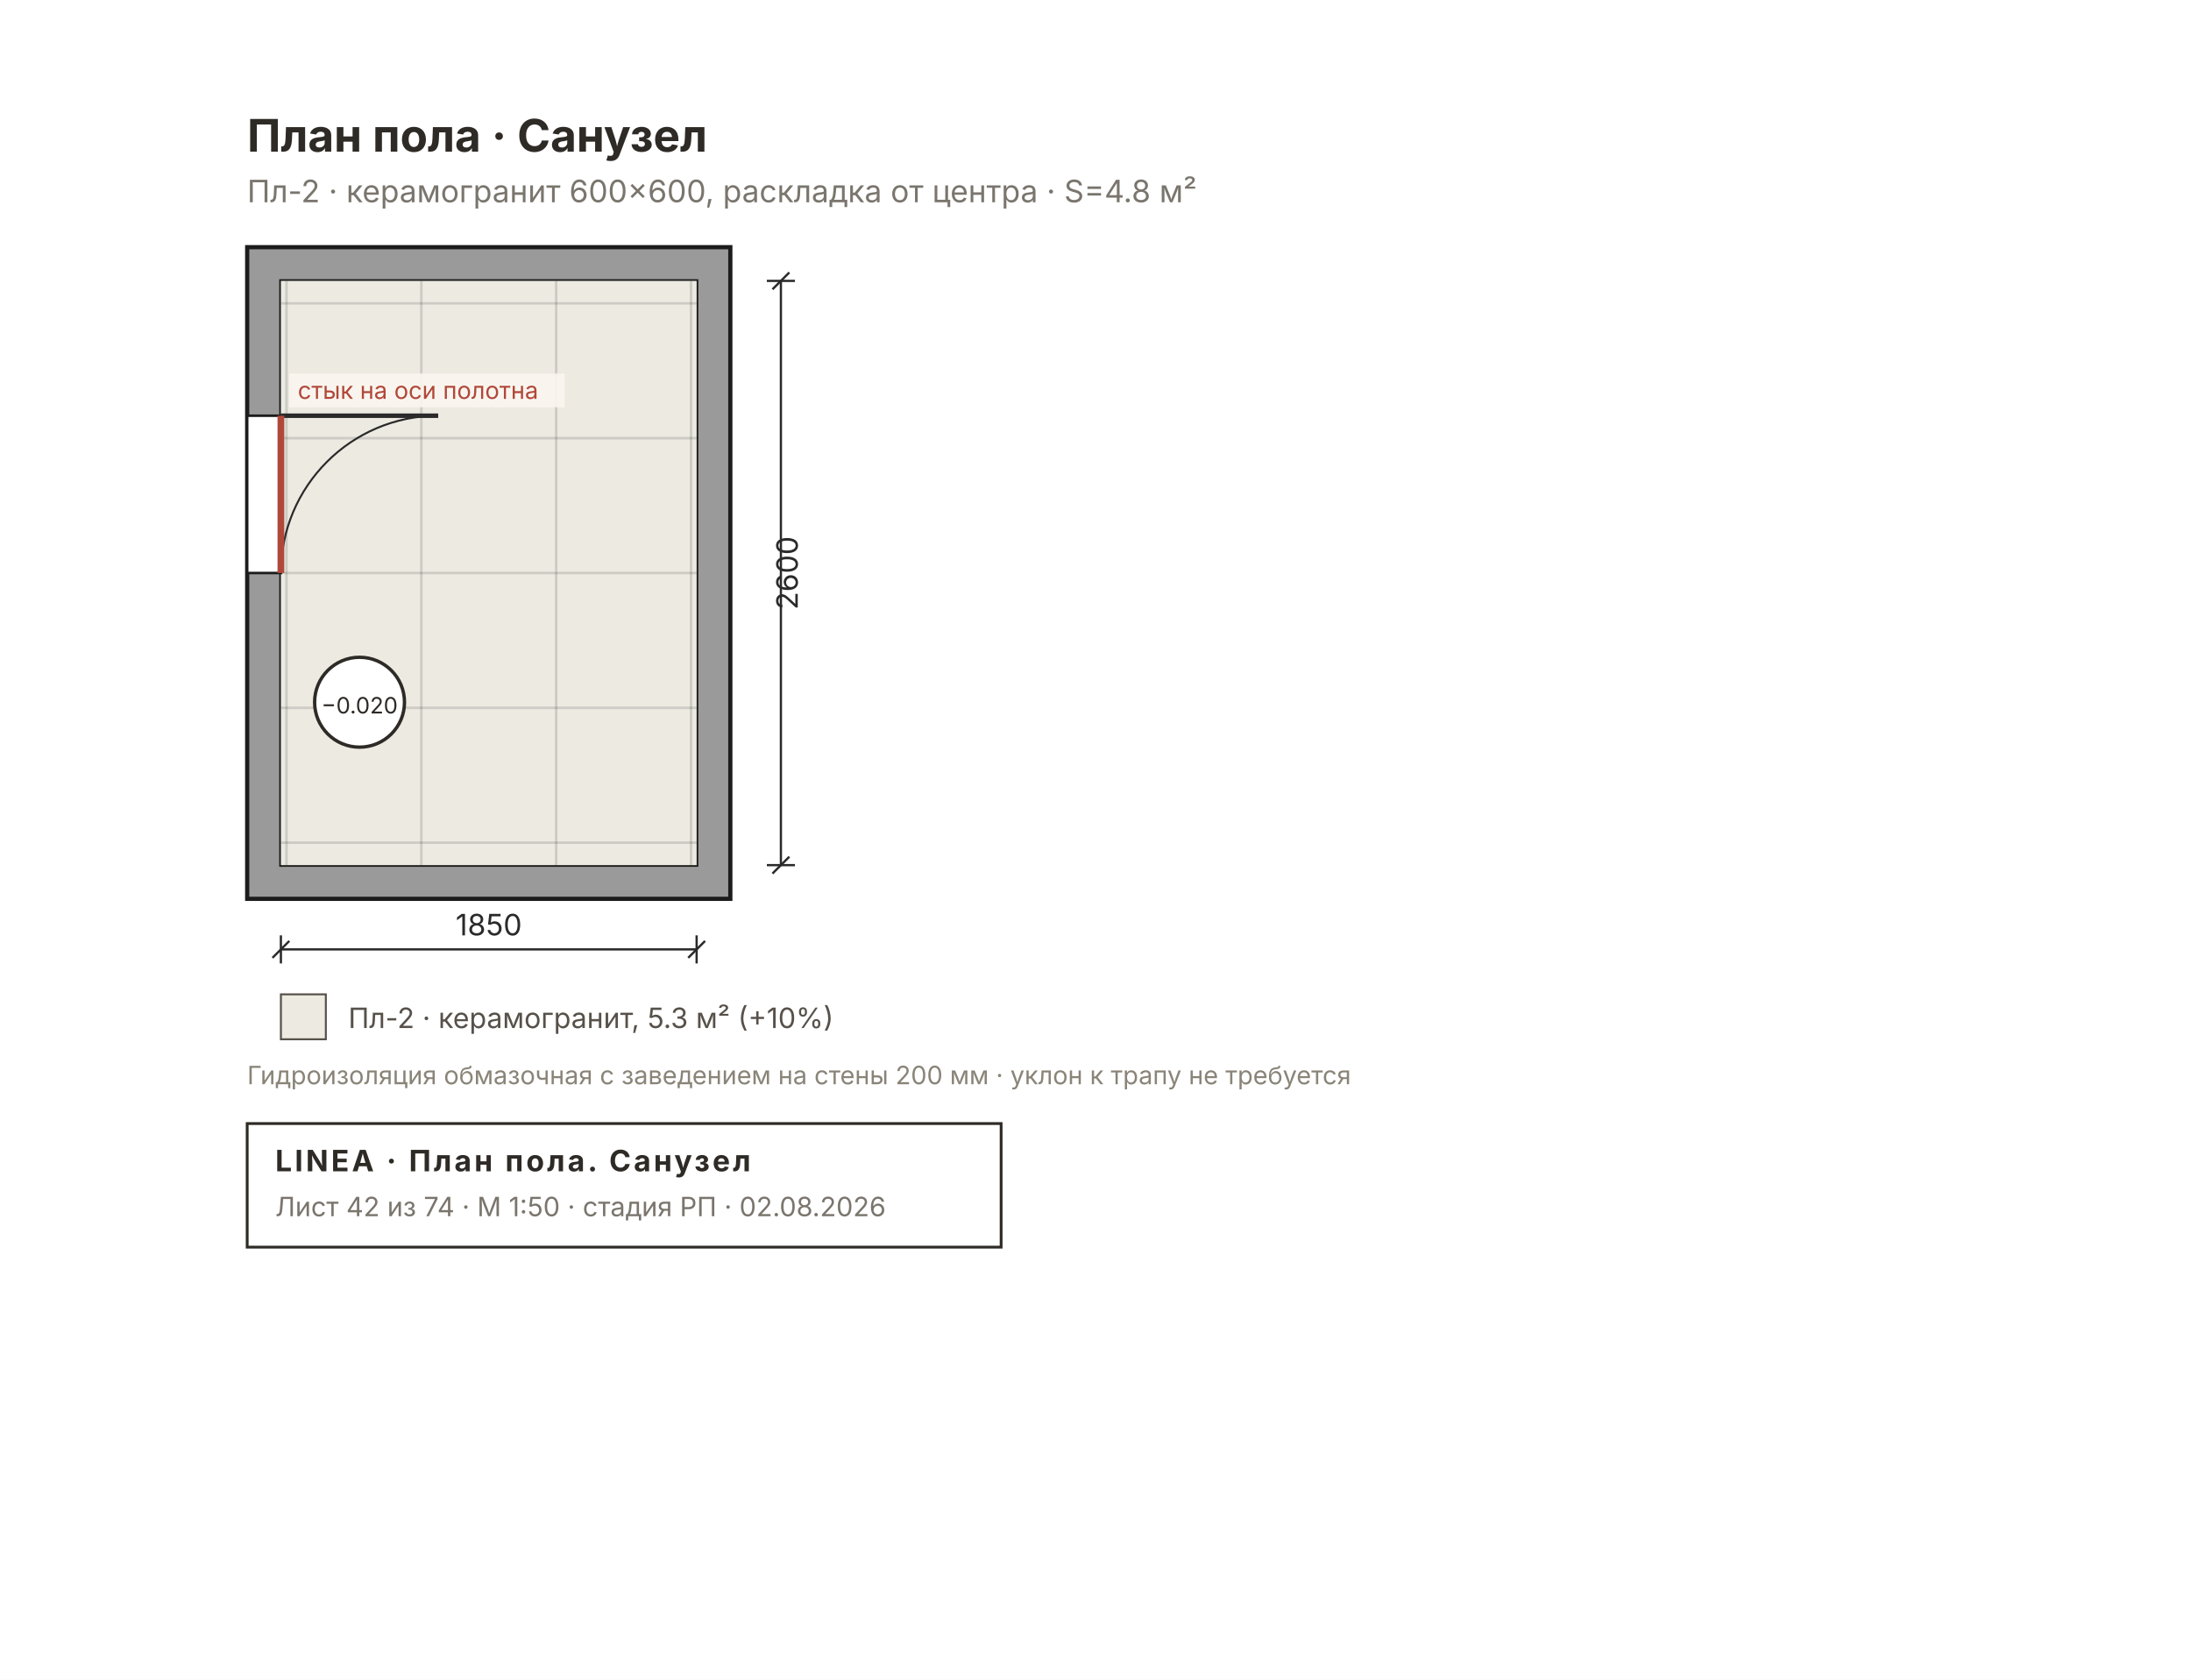
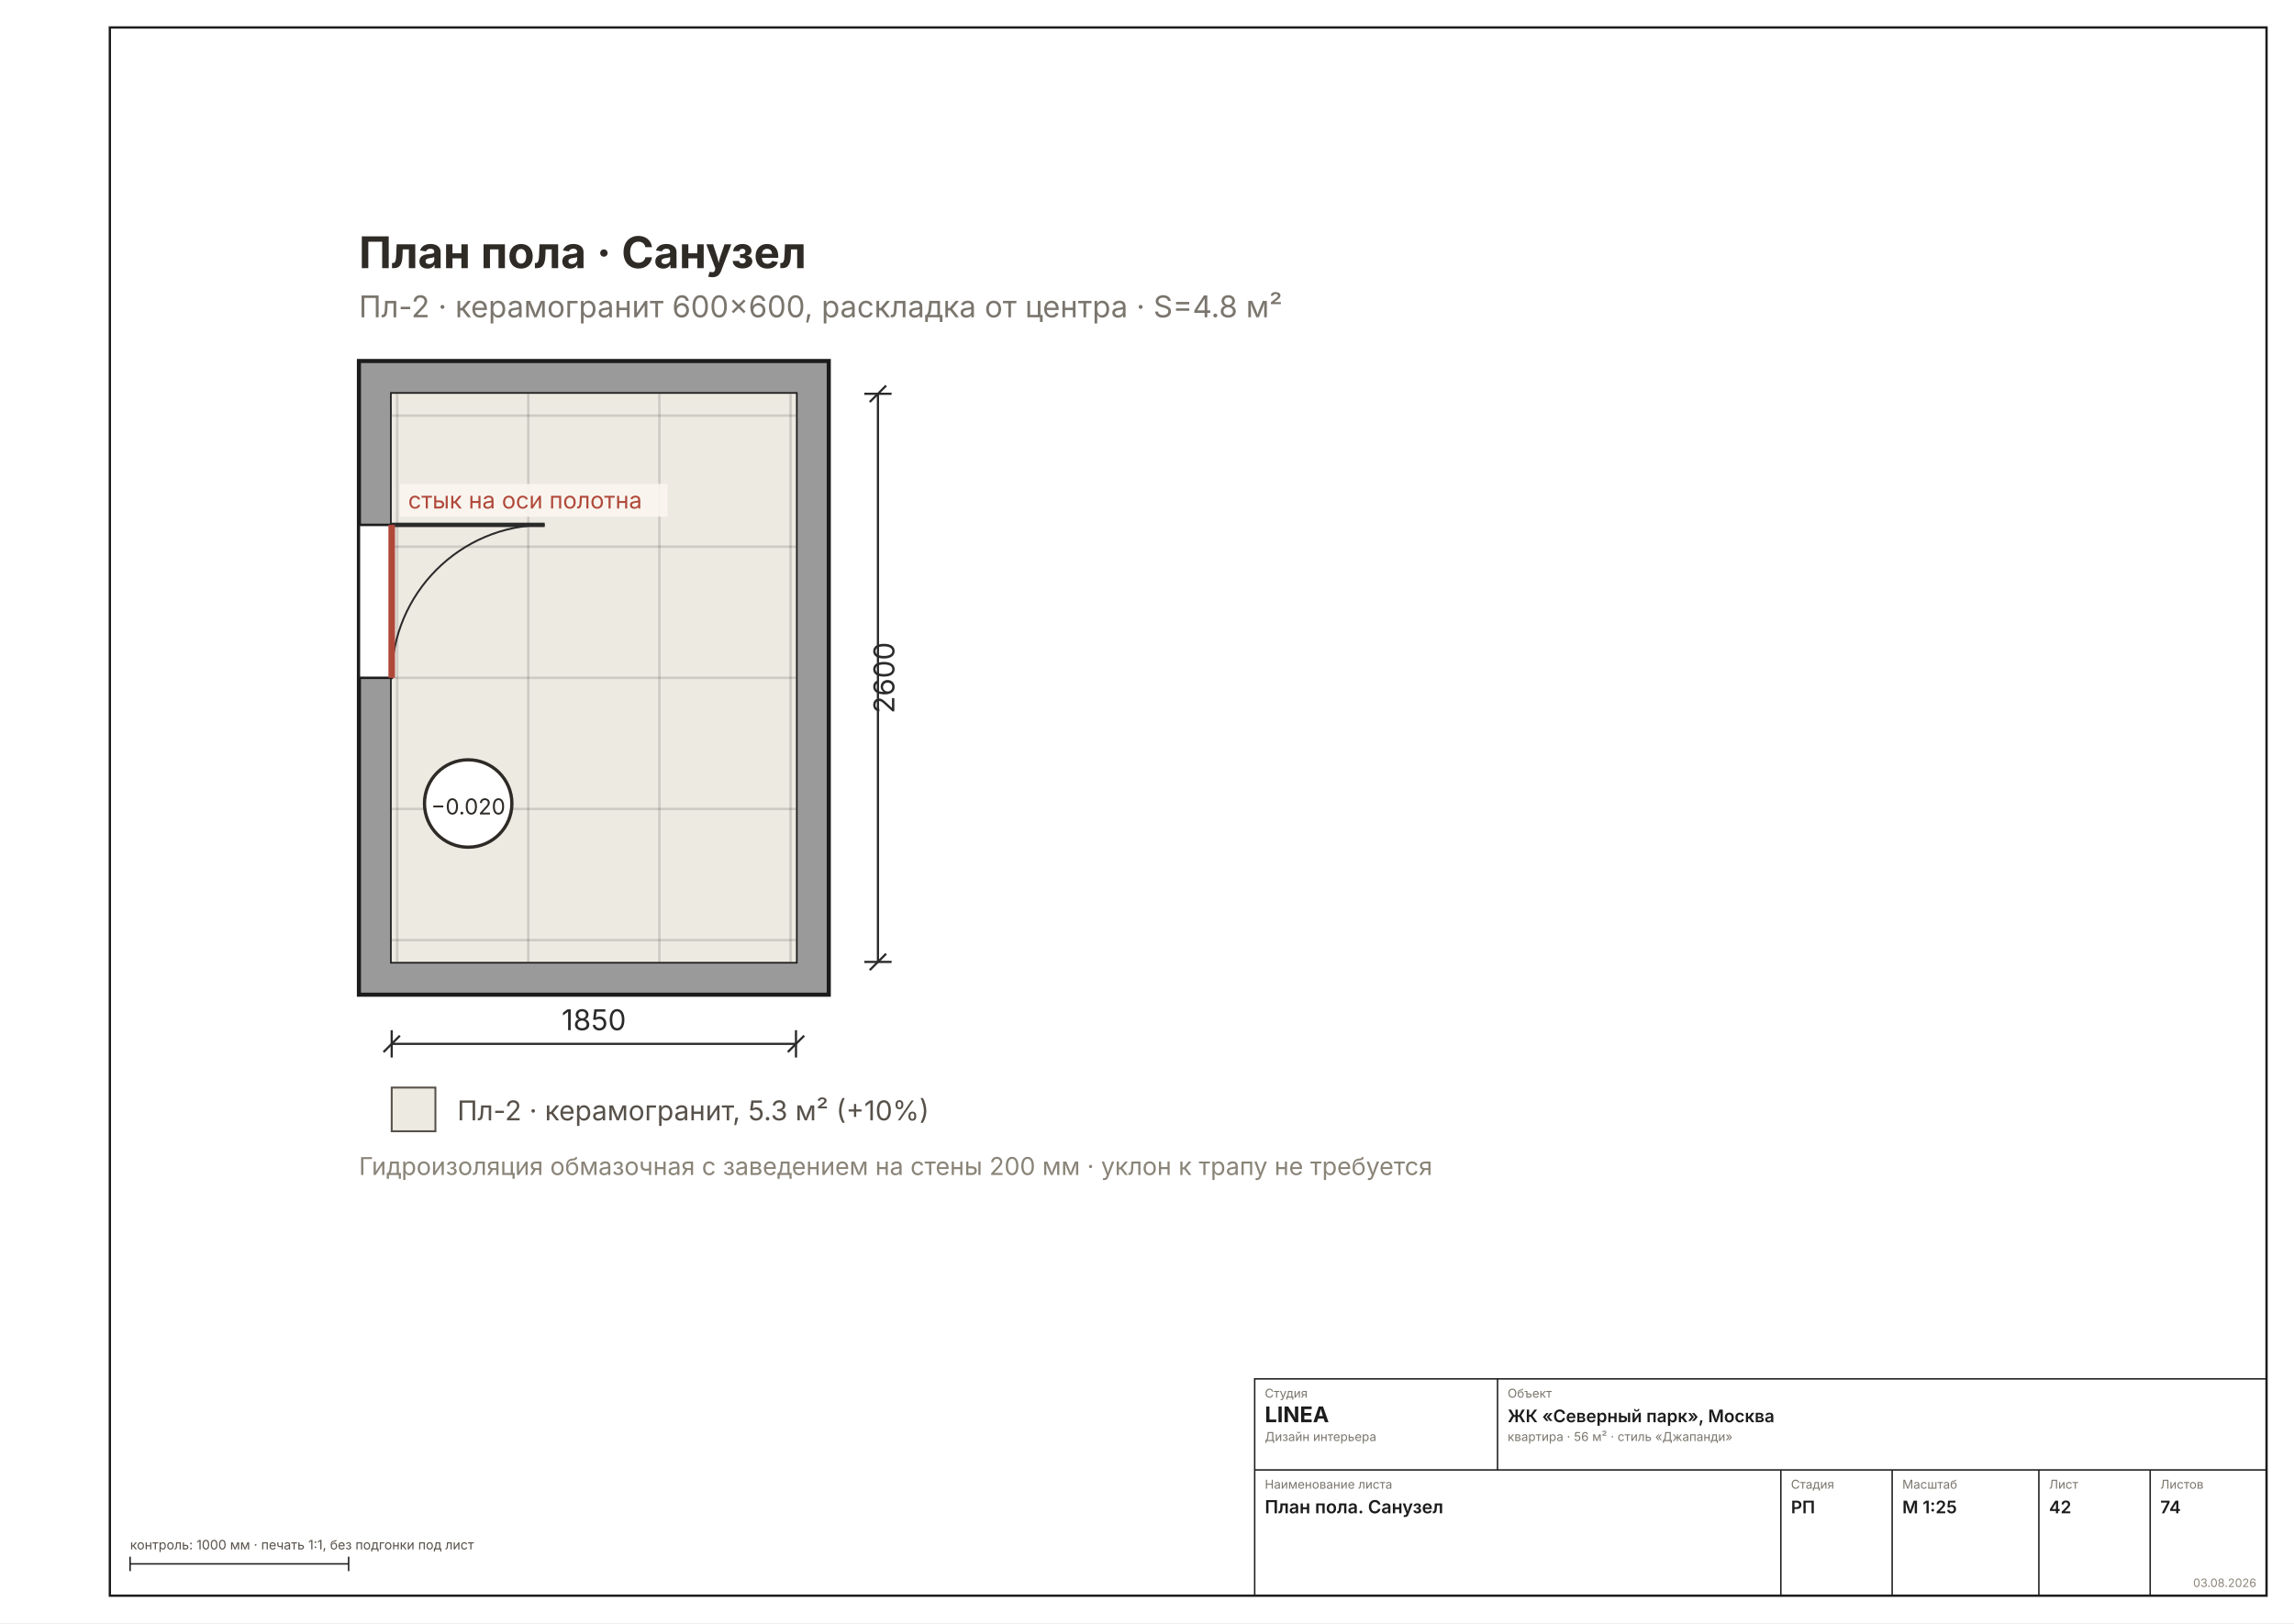
- <svg xmlns="http://www.w3.org/2000/svg" width="780" height="598" viewBox="0 0 780 598" font-family="Inter, &quot;Helvetica Neue&quot;, Arial, sans-serif">
-   <rect width="780" height="598" fill="#FFFFFF" />
-   <defs>
-     <pattern id="rh42" width="7" height="7" patternUnits="userSpaceOnUse" patternTransform="rotate(45)">
-       <rect width="7" height="7" fill="#9A9A9A" />
-       <line x1="0" y1="0" x2="0" y2="7" stroke="#6E6E6E" stroke-width="2" />
-     </pattern>
-   </defs>
-   <rect x="88" y="88" width="172" height="232" fill="#9A9A9A" stroke="#1C1C1C" stroke-width="1.5" />
-   <rect x="100" y="100" width="148" height="208" fill="#FFFFFF" stroke="#1C1C1C" stroke-width="1.2" />
-   <rect x="100" y="100" width="148" height="208" fill="#EDEAE2" />
-   <clipPath id="fl4">
-     <rect x="100" y="100" width="148" height="208" />
-   </clipPath>
-   <g clip-path="url(#fl4)">
-     <line x1="102" y1="100" x2="102" y2="308" stroke="#00000022" stroke-width="0.9" />
-     <line x1="150" y1="100" x2="150" y2="308" stroke="#00000022" stroke-width="0.9" />
-     <line x1="198" y1="100" x2="198" y2="308" stroke="#00000022" stroke-width="0.9" />
-     <line x1="246" y1="100" x2="246" y2="308" stroke="#00000022" stroke-width="0.9" />
-     <line x1="100" y1="108" x2="248" y2="108" stroke="#00000022" stroke-width="0.9" />
-     <line x1="100" y1="156" x2="248" y2="156" stroke="#00000022" stroke-width="0.9" />
-     <line x1="100" y1="204" x2="248" y2="204" stroke="#00000022" stroke-width="0.9" />
-     <line x1="100" y1="252" x2="248" y2="252" stroke="#00000022" stroke-width="0.9" />
-     <line x1="100" y1="300" x2="248" y2="300" stroke="#00000022" stroke-width="0.9" />
+ <svg xmlns="http://www.w3.org/2000/svg" width="1587" height="1123" viewBox="0 0 1587 1123" font-family="Inter, &quot;Helvetica Neue&quot;, Arial, sans-serif">
+   <rect width="1587" height="1123" fill="#FFFFFF" />
+   <rect x="76" y="19" width="1492" height="1085" fill="none" stroke="#1C1C1C" stroke-width="1.6" />
+   <g transform="translate(82 83.46246) scale(1.8898)">
+     <defs>
+       <pattern id="rh42" width="7" height="7" patternUnits="userSpaceOnUse" patternTransform="rotate(45)">
+         <rect width="7" height="7" fill="#9A9A9A" />
+         <line x1="0" y1="0" x2="0" y2="7" stroke="#6E6E6E" stroke-width="2" />
+       </pattern>
+     </defs>
+     <rect x="88" y="88" width="172" height="232" fill="#9A9A9A" stroke="#1C1C1C" stroke-width="1.5" />
+     <rect x="100" y="100" width="148" height="208" fill="#FFFFFF" stroke="#1C1C1C" stroke-width="1.2" />
+     <rect x="100" y="100" width="148" height="208" fill="#EDEAE2" />
+     <clipPath id="fl4">
+       <rect x="100" y="100" width="148" height="208" />
+     </clipPath>
+     <g clip-path="url(#fl4)">
+       <line x1="102" y1="100" x2="102" y2="308" stroke="#00000022" stroke-width="0.9" />
+       <line x1="150" y1="100" x2="150" y2="308" stroke="#00000022" stroke-width="0.9" />
+       <line x1="198" y1="100" x2="198" y2="308" stroke="#00000022" stroke-width="0.9" />
+       <line x1="246" y1="100" x2="246" y2="308" stroke="#00000022" stroke-width="0.9" />
+       <line x1="100" y1="108" x2="248" y2="108" stroke="#00000022" stroke-width="0.9" />
+       <line x1="100" y1="156" x2="248" y2="156" stroke="#00000022" stroke-width="0.9" />
+       <line x1="100" y1="204" x2="248" y2="204" stroke="#00000022" stroke-width="0.9" />
+       <line x1="100" y1="252" x2="248" y2="252" stroke="#00000022" stroke-width="0.9" />
+       <line x1="100" y1="300" x2="248" y2="300" stroke="#00000022" stroke-width="0.9" />
+     </g>
+     <rect x="88" y="148" width="12" height="56" fill="#FFFFFF" stroke="#1C1C1C" stroke-width="0.9" />
+     <line x1="100" y1="148" x2="156" y2="148" stroke="#2A2A2A" stroke-width="1.6" />
+     <path d="M 100 204 A 56 56 0 0 1 156 148" fill="none" stroke="#2A2A2A" stroke-width="0.7" />
+     <line x1="100" y1="148" x2="100" y2="204" stroke="#B0483A" stroke-width="2.4" />
+     <rect x="103" y="133" width="98" height="12" fill="#FAF7F0E0" />
+     <text x="106" y="142" font-size="8.5" fill="#B0483A" text-anchor="start">стык на оси полотна</text>
+     <g>
+       <circle cx="128" cy="250" r="16" fill="#FFF" stroke="#2E2A26" stroke-width="1.2" />
+       <text x="128" y="254" font-size="8" text-anchor="middle" fill="#2E2A26">−0.020</text>
+     </g>
+     <text x="88" y="54" font-size="16" font-weight="700" fill="#2E2A26">План пола · Санузел</text>
+     <text x="88" y="72" font-size="11" fill="#7A756D">Пл-2 · керамогранит 600×600, раскладка от центра · S=4.8 м²</text>
+     <g stroke="#2A2A2A" stroke-width="0.8" fill="none">
+       <line x1="100" y1="338" x2="248" y2="338" />
+       <line x1="100" y1="333" x2="100" y2="343" />
+       <line x1="248" y1="333" x2="248" y2="343" />
+       <line x1="97" y1="341" x2="103" y2="335" />
+       <line x1="245" y1="341" x2="251" y2="335" />
+     </g>
+     <text x="174" y="333" font-size="10.5" fill="#2A2A2A" text-anchor="middle">1850</text>
+     <g stroke="#2A2A2A" stroke-width="0.8" fill="none">
+       <line x1="278" y1="100" x2="278" y2="308" />
+       <line x1="273" y1="100" x2="283" y2="100" />
+       <line x1="273" y1="308" x2="283" y2="308" />
+       <line x1="275" y1="103" x2="281" y2="97" />
+       <line x1="275" y1="311" x2="281" y2="305" />
+     </g>
+     <text x="284" y="204" font-size="10.5" fill="#2A2A2A" transform="rotate(-90 284 204)" text-anchor="middle">2600</text>
+     <g font-size="10" fill="#57514A">
+       <rect x="100" y="354" width="16" height="16" fill="#EDEAE2" stroke="#57514A" stroke-width="0.7" />
+       <text x="124" y="366">Пл-2 · керамогранит, 5.3 м² (+10%)</text>
+     </g>
+     <text x="88" y="386" font-size="9" fill="#8A8478">Гидроизоляция обмазочная с заведением на стены 200 мм · уклон к трапу не требуется</text>
  </g>
-   <rect x="88" y="148" width="12" height="56" fill="#FFFFFF" stroke="#1C1C1C" stroke-width="0.9" />
-   <line x1="100" y1="148" x2="156" y2="148" stroke="#2A2A2A" stroke-width="1.6" />
-   <path d="M 100 204 A 56 56 0 0 1 156 148" fill="none" stroke="#2A2A2A" stroke-width="0.7" />
-   <line x1="100" y1="148" x2="100" y2="204" stroke="#B0483A" stroke-width="2.4" />
-   <rect x="103" y="133" width="98" height="12" fill="#FAF7F0E0" />
-   <text x="106" y="142" font-size="8.5" fill="#B0483A" text-anchor="start">стык на оси полотна</text>
-   <g>
-     <circle cx="128" cy="250" r="16" fill="#FFF" stroke="#2E2A26" stroke-width="1.2" />
-     <text x="128" y="254" font-size="8" text-anchor="middle" fill="#2E2A26">−0.020</text>
+   <g stroke="#1C1C1C" stroke-width="1" fill="none">
+     <rect x="868" y="954" width="700" height="150" />
+     <line x1="868" y1="1017" x2="1568" y2="1017" />
+     <line x1="1036" y1="954" x2="1036" y2="1017" />
+     <line x1="1232" y1="1017" x2="1232" y2="1104" />
+     <line x1="1309" y1="1017" x2="1309" y2="1104" />
+     <line x1="1410.5" y1="1017" x2="1410.5" y2="1104" />
+     <line x1="1487.5" y1="1017" x2="1487.5" y2="1104" />
  </g>
-   <text x="88" y="54" font-size="16" font-weight="700" fill="#2E2A26">План пола · Санузел</text>
-   <text x="88" y="72" font-size="11" fill="#7A756D">Пл-2 · керамогранит 600×600, раскладка от центра · S=4.8 м²</text>
-   <g stroke="#2A2A2A" stroke-width="0.8" fill="none">
-     <line x1="100" y1="338" x2="248" y2="338" />
-     <line x1="100" y1="333" x2="100" y2="343" />
-     <line x1="248" y1="333" x2="248" y2="343" />
-     <line x1="97" y1="341" x2="103" y2="335" />
-     <line x1="245" y1="341" x2="251" y2="335" />
+   <text x="875" y="967" font-size="8.5" fill="#7A756D">Студия</text>
+   <text x="875" y="984" font-size="15" font-weight="700" fill="#1C1C1C">LINEA</text>
+   <text x="875" y="997" font-size="8.5" fill="#7A756D">Дизайн интерьера</text>
+   <text x="1043" y="967" font-size="8.5" fill="#7A756D">Объект</text>
+   <text x="1043" y="984" font-size="12" font-weight="600" fill="#1C1C1C">ЖК «Северный парк», Москва</text>
+   <text x="1043" y="997" font-size="8.5" fill="#7A756D">квартира · 56 м² · стиль «Джапанди»</text>
+   <text x="875" y="1030" font-size="8.5" fill="#7A756D">Наименование листа</text>
+   <text x="875" y="1047" font-size="12.5" font-weight="600" fill="#1C1C1C">План пола. Санузел</text>
+   <text x="1239" y="1030" font-size="8.5" fill="#7A756D">Стадия</text>
+   <text x="1239" y="1047" font-size="12" font-weight="600" fill="#1C1C1C">РП</text>
+   <text x="1316" y="1030" font-size="8.5" fill="#7A756D">Масштаб</text>
+   <text x="1316" y="1047" font-size="12" font-weight="600" fill="#1C1C1C">М 1:25</text>
+   <text x="1417.5" y="1030" font-size="8.5" fill="#7A756D">Лист</text>
+   <text x="1417.5" y="1047" font-size="12" font-weight="600" fill="#1C1C1C">42</text>
+   <text x="1494.5" y="1030" font-size="8.5" fill="#7A756D">Листов</text>
+   <text x="1494.5" y="1047" font-size="12" font-weight="600" fill="#1C1C1C">74</text>
+   <text x="1561" y="1098" font-size="8" fill="#8A8478" text-anchor="end">03.08.2026</text>
+   <g stroke="#1C1C1C" stroke-width="1">
+     <line x1="90" y1="1082" x2="241.184" y2="1082" />
+     <line x1="90" y1="1077" x2="90" y2="1087" />
+     <line x1="241.184" y1="1077" x2="241.184" y2="1087" />
  </g>
-   <text x="174" y="333" font-size="10.5" fill="#2A2A2A" text-anchor="middle">1850</text>
-   <g stroke="#2A2A2A" stroke-width="0.8" fill="none">
-     <line x1="278" y1="100" x2="278" y2="308" />
-     <line x1="273" y1="100" x2="283" y2="100" />
-     <line x1="273" y1="308" x2="283" y2="308" />
-     <line x1="275" y1="103" x2="281" y2="97" />
-     <line x1="275" y1="311" x2="281" y2="305" />
-   </g>
-   <text x="284" y="204" font-size="10.5" fill="#2A2A2A" transform="rotate(-90 284 204)" text-anchor="middle">2600</text>
-   <g font-size="10" fill="#57514A">
-     <rect x="100" y="354" width="16" height="16" fill="#EDEAE2" stroke="#57514A" stroke-width="0.7" />
-     <text x="124" y="366">Пл-2 · керамогранит, 5.3 м² (+10%)</text>
-   </g>
-   <text x="88" y="386" font-size="9" fill="#8A8478">Гидроизоляция обмазочная с заведением на стены 200 мм · уклон к трапу не требуется</text>
-   <g>
-     <rect x="88" y="400" width="268.4" height="44" fill="none" stroke="#2E2A26" stroke-width="1" />
-     <text x="98" y="417" font-size="10.5" font-weight="700" fill="#2E2A26" letter-spacing="1">LINEA · План пола. Санузел</text>
-     <text x="98" y="433" font-size="9.5" fill="#7A756D">Лист 42 из 74 · М 1:50 · стадия РП · 02.08.2026</text>
-   </g>
+   <text x="90" y="1072" font-size="9" fill="#57514A">контроль: 1000 мм · печать 1:1, без подгонки под лист</text>
</svg>
